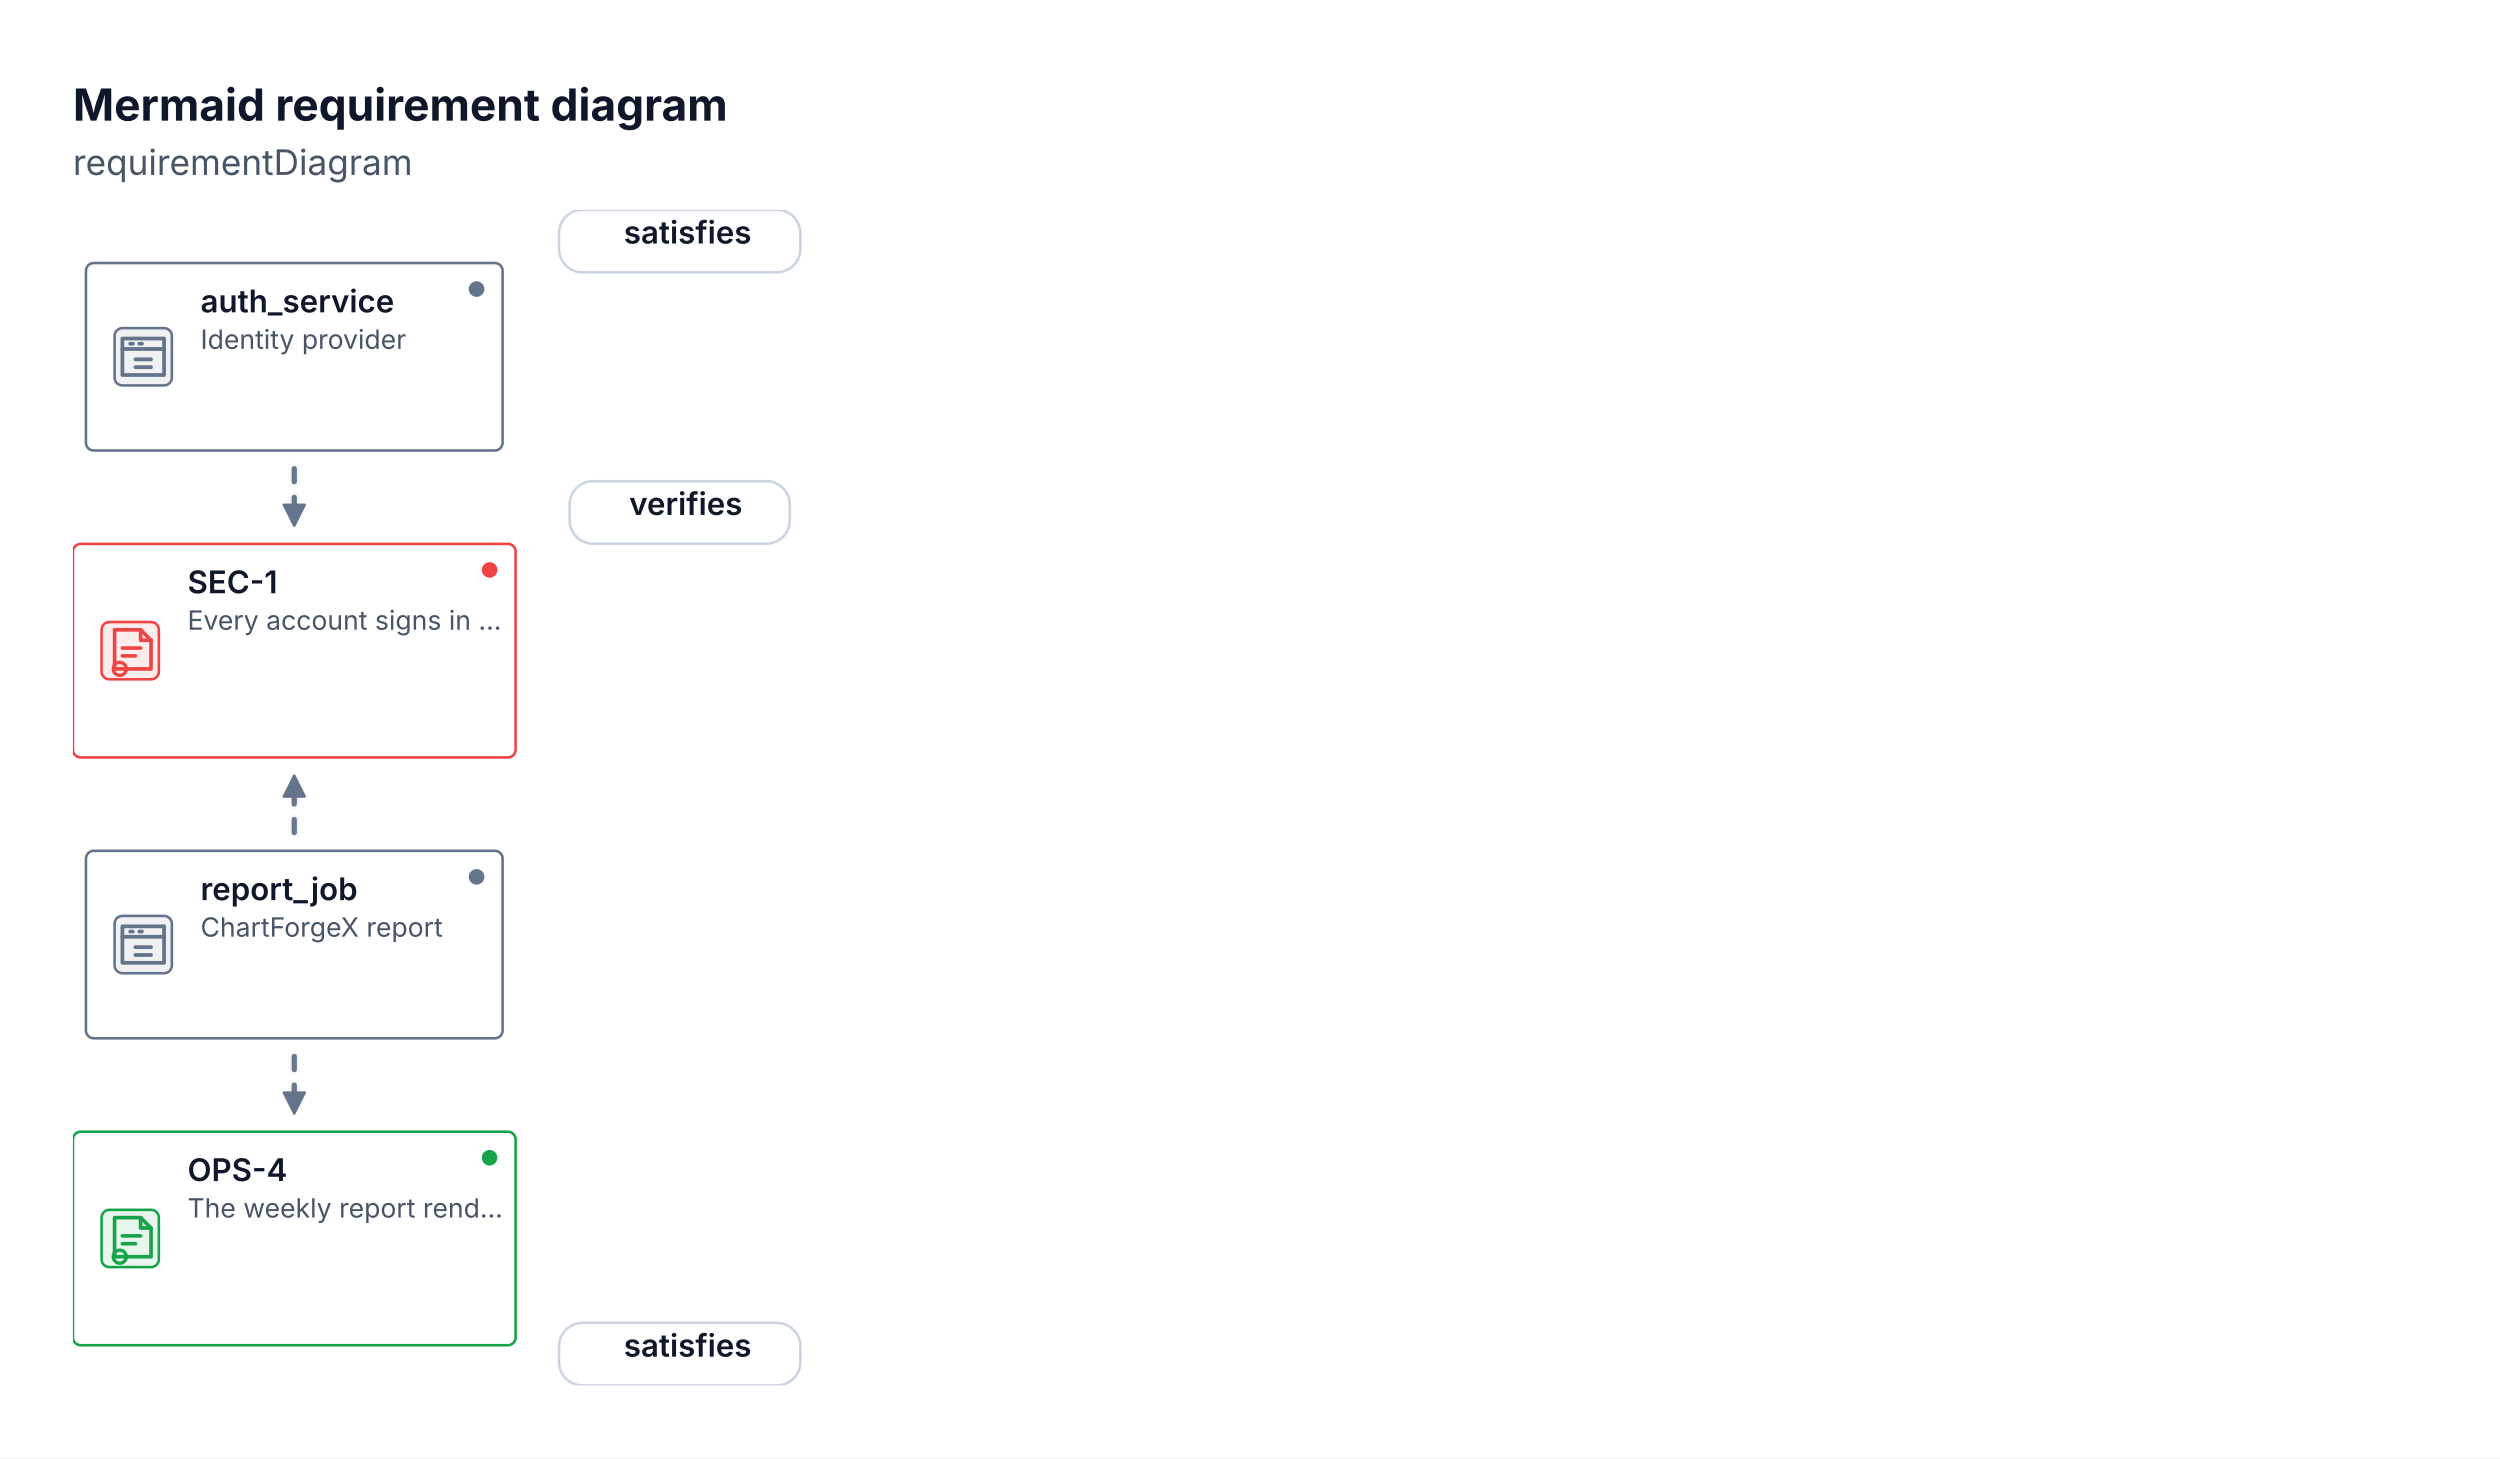
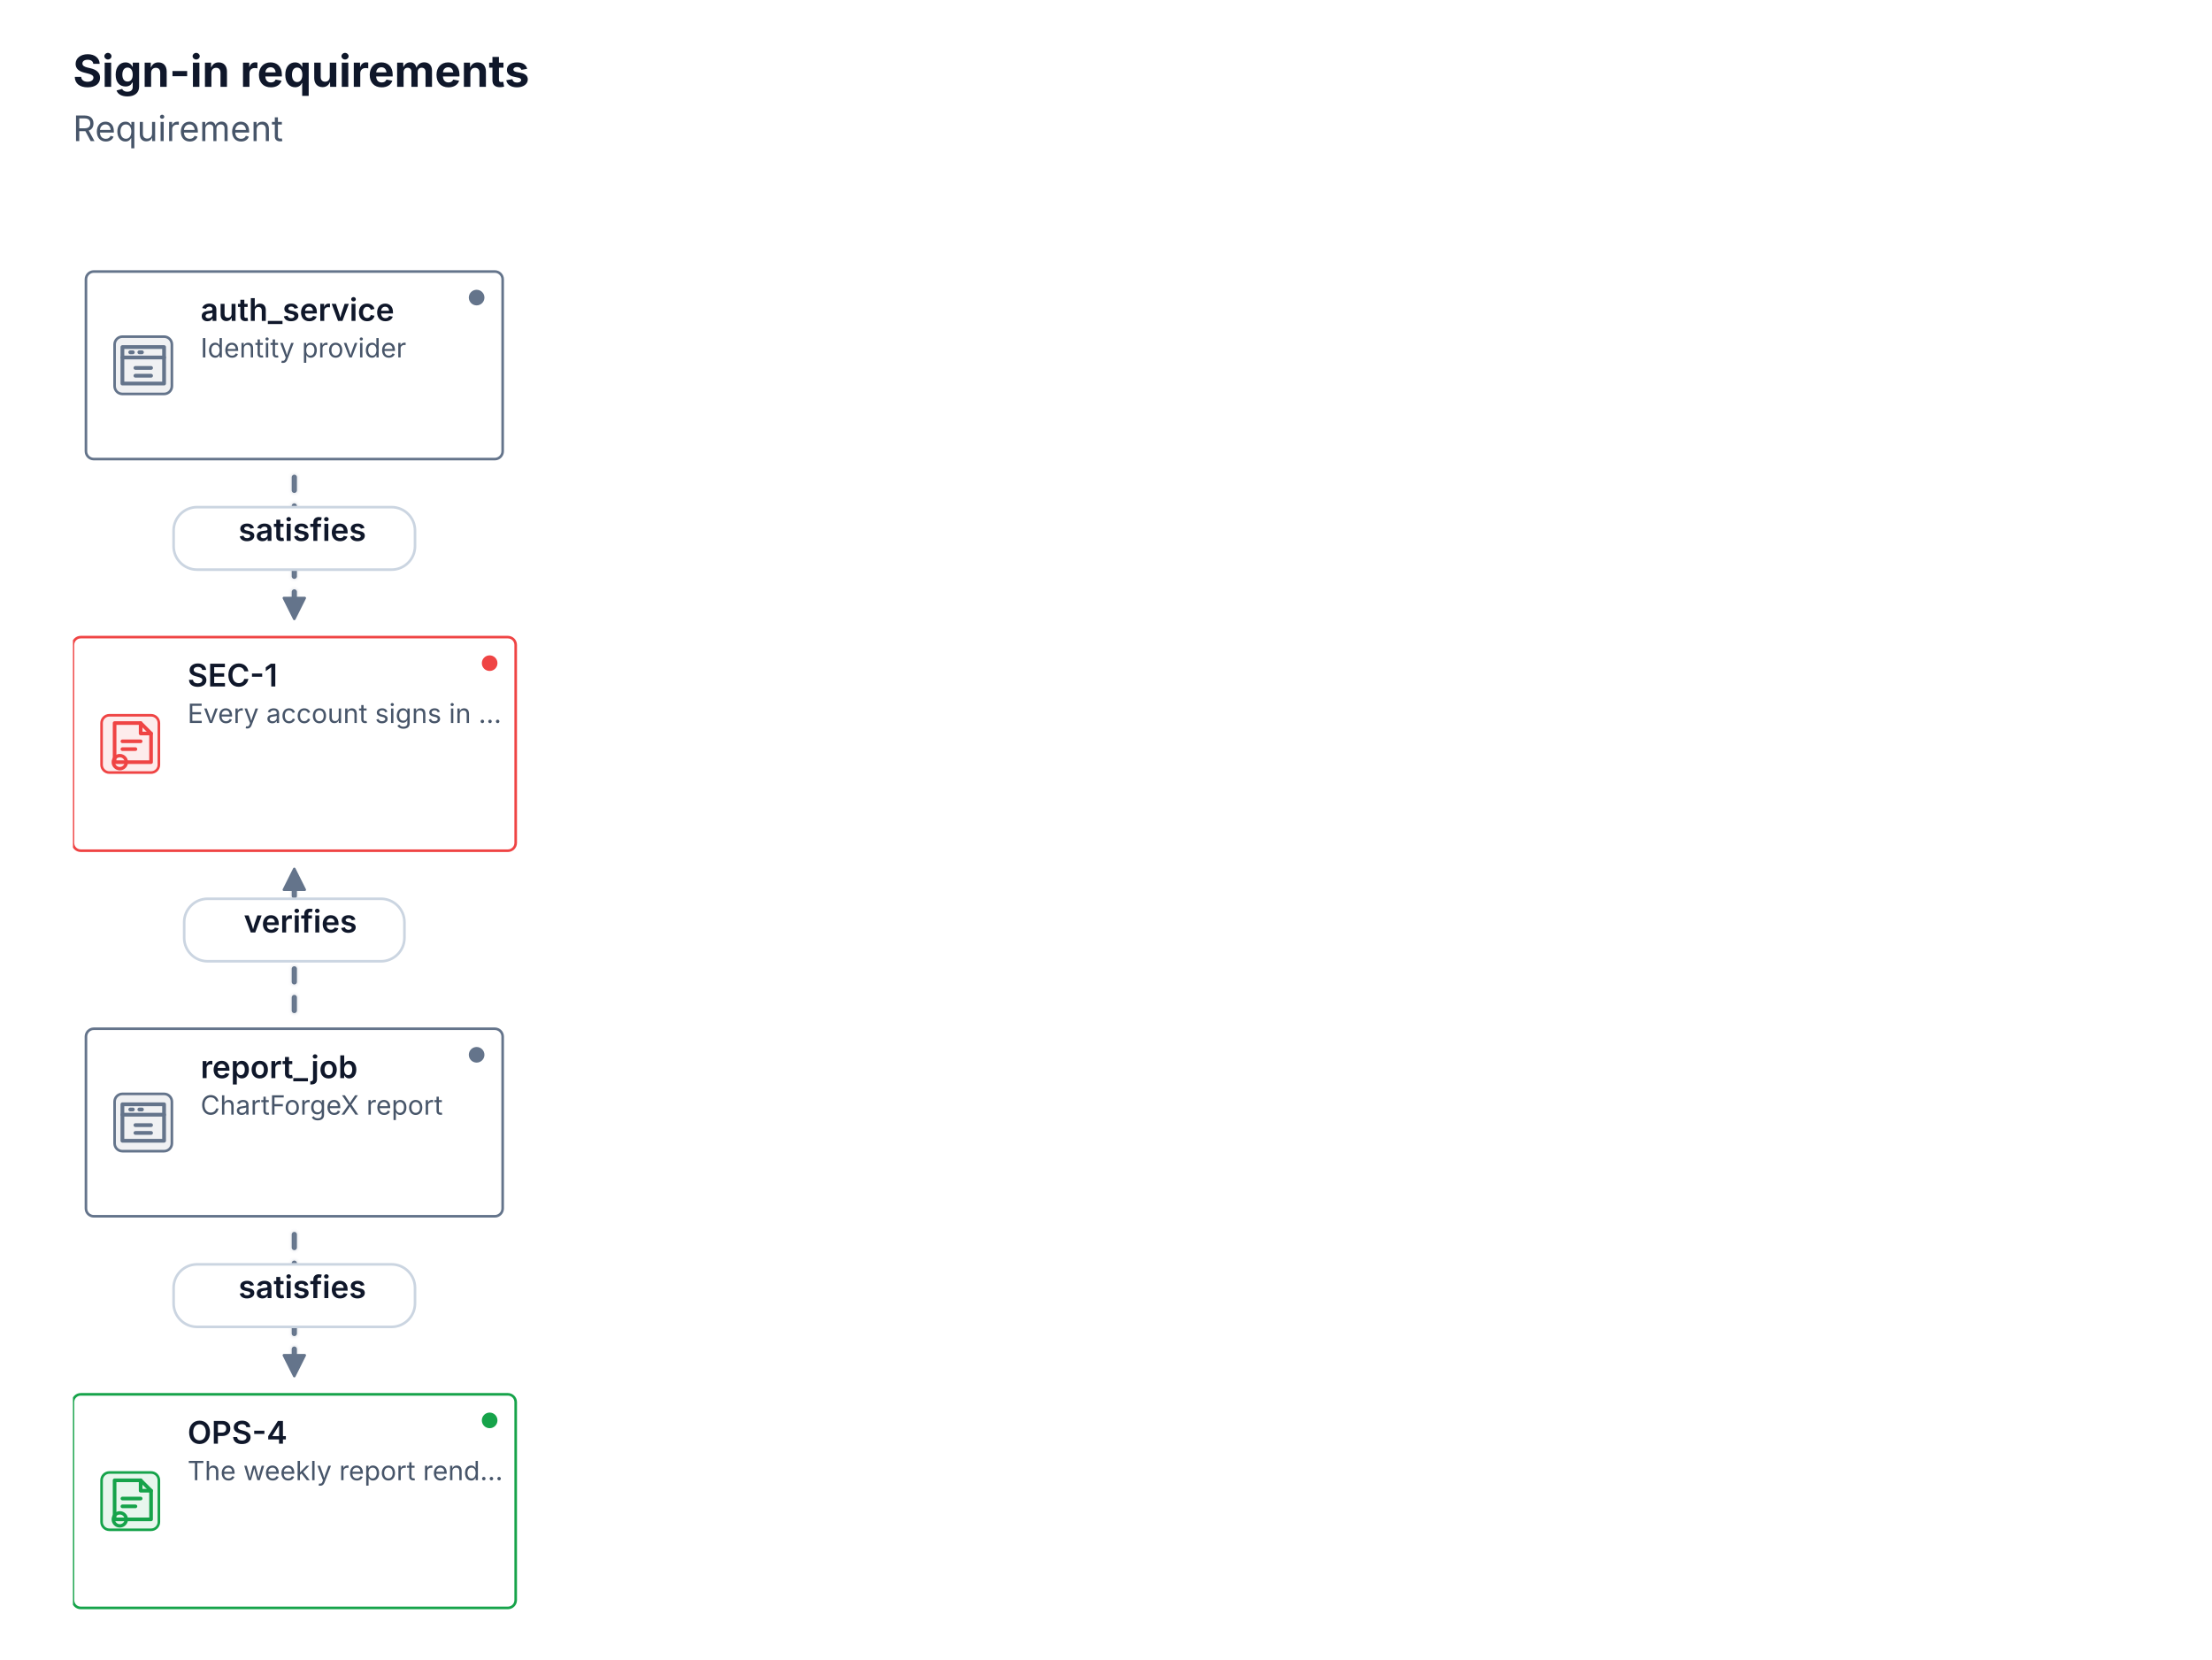
- <svg xmlns="http://www.w3.org/2000/svg" width="960" height="560" viewBox="0 0 960 560" stroke-linecap="round" stroke-linejoin="round" style="max-width:100%;height:auto;display:block" role="img" aria-label="Mermaid requirement diagram" aria-labelledby="cfx-mm-requirement-l-title" aria-describedby="cfx-mm-requirement-l-description">
+ <svg xmlns="http://www.w3.org/2000/svg" width="849" height="637" viewBox="0 13 849.3 637" stroke-linecap="round" stroke-linejoin="round" style="max-width:100%;height:auto;display:block" role="img" aria-label="Sign-in requirements" aria-labelledby="cfx-mm-requirement-l-title" aria-describedby="cfx-mm-requirement-l-description">
  <defs>
    <clipPath id="cfx-mm-requirement-l-clip-1" clipPathUnits="userSpaceOnUse">
-       <rect x="28" y="28" width="904" height="504" />
+       <rect x="28" y="28" width="864" height="634" />
    </clipPath>
    <clipPath id="cfx-mm-requirement-l-clip-6" clipPathUnits="userSpaceOnUse">
-       <rect x="28" y="80.567" width="904" height="451.433" />
+       <rect x="28" y="80.567" width="864" height="581.433" />
    </clipPath>
  </defs>
-   <rect x="0" y="0" width="960" height="560" rx="0" data-cfx-role="background" fill="#FFFFFF" stroke="none" stroke-width="1" />
+   <rect x="0" y="0" width="920" height="690" rx="0" data-cfx-role="background" fill="#FFFFFF" stroke="none" stroke-width="1" />
  <g clip-path="url(#cfx-mm-requirement-l-clip-1)">
    <g data-cfx-role="frame-heading">
-       <text x="28" y="46.345" font-family="Inter, Segoe UI, system-ui, sans-serif" font-size="17" font-weight="700" font-style="normal" fill="#0F172A" xml:space="preserve" style="white-space:pre;font-language-override:normal;font-palette:normal">Mermaid requirement diagram</text>
+       <text x="28" y="46.345" font-family="Inter, Segoe UI, system-ui, sans-serif" font-size="17" font-weight="700" font-style="normal" fill="#0F172A" xml:space="preserve" style="white-space:pre;font-language-override:normal;font-palette:normal">Sign-in requirements</text>
    </g>
    <g data-cfx-role="frame-heading">
-       <text x="28" y="67.179" font-family="Inter, Segoe UI, system-ui, sans-serif" font-size="13.5" font-weight="400" font-style="normal" fill="#475569" xml:space="preserve" style="white-space:pre;font-language-override:normal;font-palette:normal">requirementDiagram</text>
+       <text x="28" y="67.179" font-family="Inter, Segoe UI, system-ui, sans-serif" font-size="13.5" font-weight="400" font-style="normal" fill="#475569" xml:space="preserve" style="white-space:pre;font-language-override:normal;font-palette:normal">Requirement</text>
    </g>
  </g>
  <g id="cfx-mm-requirement-l-node-5" data-cfx-source-id="mermaid-requirement" data-cfx-role="topology" class="cfx-topology" data-canvas-surface-style="Plain" data-cfx-active-scenario="" data-cfx-map-background-style="Dots" data-cfx-projection="" data-cfx-scenario-count="0" data-cfx-scenario-ids="" data-cfx-scenarios="[]" data-cfx-viewport="" data-chart-id="mermaid-requirement" data-fit-content-to-viewport="false" data-header-style="Standard" data-layout-direction="LeftToRight" data-layout-mode="Layered" data-node-surface-style="Card" data-visual-style="Default">
    <g clip-path="url(#cfx-mm-requirement-l-clip-6)">
-       <g id="cfx-mm-requirement-l-node-7" data-cfx-source-id="mermaid-requirement-edge-0" data-cfx-role="topology-edge" class="cfx-topology__edge" data-cfx-meta-mermaid-relationship="satisfies" data-cfx-selected="false" data-cfx-status="Unknown" data-direction="Forward" data-edge-color="" data-edge-dash-pattern="" data-edge-emphasis="Normal" data-edge-id="mermaid-requirement-edge-0" data-edge-kind="Mapping" data-edge-label="satisfies" data-edge-layout-inference="none" data-edge-line-style="Auto" data-edge-minimum-rank-span="1" data-edge-muted="false" data-edge-render-order="0" data-edge-routing-priority="0" data-edge-secondary-label="" data-edge-tertiary-label="" data-label-offset-x="0" data-label-offset-y="0" data-route-candidate-count="1" data-route-corridor="default" data-route-curve="Orthogonal" data-route-end-x="113" data-route-end-y="201.8546142578125" data-route-fallback-reason="not-obstacle-aware" data-route-label-obstacle-hits="0" data-route-lane="0" data-route-obstacle-count="4" data-route-obstacle-hits="0" data-route-offset="0" data-route-overlap-score="0" data-route-segment-count="3" data-route-start-x="113" data-route-start-y="179.9964599609375" data-route-strategy="Orthogonal" data-scenario-ids="" data-scenario-step-indices="" data-source-group-id="" data-source-label="" data-source-marker="None" data-source-node-id="auth_service" data-source-port="Auto" data-source-port-id="" data-target-group-id="" data-target-label="" data-target-marker="Arrow" data-target-node-id="mfa_req" data-target-port="Auto" data-target-port-id="" data-waypoint-count="0">
-         <path d="M 113 179.996 L 113 190.926 L 113 190.926 L 113 201.855" data-cfx-role="topology-edge-line-ambient-halo" fill="none" stroke="rgba(100,116,139,0.016)" stroke-width="4.4" stroke-dasharray="5 6" />
-         <path d="M 113 179.996 L 113 190.926 L 113 190.926 L 113 201.855" data-cfx-role="topology-edge-line-halo" fill="none" stroke="rgba(100,116,139,0.055)" stroke-width="3.2" stroke-dasharray="5 6" />
-         <path d="M 113 179.996 L 113 190.926 L 113 190.926 L 113 201.855" data-cfx-role="topology-edge-line" fill="none" stroke="#64748B" stroke-width="2" stroke-dasharray="5 6" />
-         <path d="M 113 179.996 L 113 190.926 L 113 190.926 L 113 201.855" data-cfx-role="topology-edge-line-highlight" fill="none" stroke="rgba(255,255,255,0.035)" stroke-width="1" stroke-dasharray="5 6" />
-         <path d="M 113 201.855 L 117 193.855 L 109 193.855 Z" data-cfx-role="topology-marker" fill="#64748B" stroke="#64748B" stroke-width="1" fill-rule="evenodd" />
+       <g id="cfx-mm-requirement-l-node-7" data-cfx-source-id="mermaid-requirement-edge-0" data-cfx-role="topology-edge" class="cfx-topology__edge" data-cfx-meta-mermaid-relationship="satisfies" data-cfx-selected="false" data-cfx-status="Unknown" data-direction="Forward" data-edge-color="" data-edge-dash-pattern="" data-edge-emphasis="Normal" data-edge-id="mermaid-requirement-edge-0" data-edge-kind="Mapping" data-edge-label="satisfies" data-edge-layout-inference="none" data-edge-line-style="Auto" data-edge-minimum-rank-span="1" data-edge-muted="false" data-edge-render-order="0" data-edge-routing-priority="0" data-edge-secondary-label="" data-edge-tertiary-label="" data-label-offset-x="0" data-label-offset-y="0" data-route-candidate-count="1" data-route-corridor="default" data-route-curve="Orthogonal" data-route-end-x="113" data-route-end-y="250.6046142578125" data-route-fallback-reason="not-obstacle-aware" data-route-label-obstacle-hits="0" data-route-lane="0" data-route-obstacle-count="4" data-route-obstacle-hits="0" data-route-offset="0" data-route-overlap-score="0" data-route-segment-count="3" data-route-start-x="113" data-route-start-y="196.2464599609375" data-route-strategy="Orthogonal" data-scenario-ids="" data-scenario-step-indices="" data-source-group-id="" data-source-label="" data-source-marker="None" data-source-node-id="auth_service" data-source-port="Auto" data-source-port-id="" data-target-group-id="" data-target-label="" data-target-marker="Arrow" data-target-node-id="mfa_req" data-target-port="Auto" data-target-port-id="" data-waypoint-count="0">
+         <path d="M 113 196.246 L 113 223.426 L 113 223.426 L 113 250.605" data-cfx-role="topology-edge-line-ambient-halo" fill="none" stroke="rgba(100,116,139,0.016)" stroke-width="4.4" stroke-dasharray="5 6" />
+         <path d="M 113 196.246 L 113 223.426 L 113 223.426 L 113 250.605" data-cfx-role="topology-edge-line-halo" fill="none" stroke="rgba(100,116,139,0.055)" stroke-width="3.2" stroke-dasharray="5 6" />
+         <path d="M 113 196.246 L 113 223.426 L 113 223.426 L 113 250.605" data-cfx-role="topology-edge-line" fill="none" stroke="#64748B" stroke-width="2" stroke-dasharray="5 6" />
+         <path d="M 113 196.246 L 113 223.426 L 113 223.426 L 113 250.605" data-cfx-role="topology-edge-line-highlight" fill="none" stroke="rgba(255,255,255,0.035)" stroke-width="1" stroke-dasharray="5 6" />
+         <path d="M 113 250.605 L 117 242.605 L 109 242.605 Z" data-cfx-role="topology-marker" fill="#64748B" stroke="#64748B" stroke-width="1" fill-rule="evenodd" />
      </g>
-       <g id="cfx-mm-requirement-l-node-14" data-cfx-source-id="mermaid-requirement-edge-1" data-cfx-role="topology-edge" class="cfx-topology__edge" data-cfx-meta-mermaid-relationship="verifies" data-cfx-selected="false" data-cfx-status="Unknown" data-direction="Forward" data-edge-color="" data-edge-dash-pattern="" data-edge-emphasis="Normal" data-edge-id="mermaid-requirement-edge-1" data-edge-kind="Mapping" data-edge-label="verifies" data-edge-layout-inference="none" data-edge-line-style="Auto" data-edge-minimum-rank-span="1" data-edge-muted="false" data-edge-render-order="1" data-edge-routing-priority="0" data-edge-secondary-label="" data-edge-tertiary-label="" data-label-offset-x="0" data-label-offset-y="0" data-route-candidate-count="1" data-route-corridor="default" data-route-curve="Orthogonal" data-route-end-x="113" data-route-end-y="297.8546142578125" data-route-fallback-reason="not-obstacle-aware" data-route-label-obstacle-hits="0" data-route-lane="0" data-route-obstacle-count="4" data-route-obstacle-hits="0" data-route-offset="0" data-route-overlap-score="0" data-route-segment-count="3" data-route-start-x="113" data-route-start-y="319.7127685546875" data-route-strategy="Orthogonal" data-scenario-ids="" data-scenario-step-indices="" data-source-group-id="" data-source-label="" data-source-marker="None" data-source-node-id="report_job" data-source-port="Auto" data-source-port-id="" data-target-group-id="" data-target-label="" data-target-marker="Arrow" data-target-node-id="mfa_req" data-target-port="Auto" data-target-port-id="" data-waypoint-count="0">
-         <path d="M 113 319.713 L 113 308.784 L 113 308.784 L 113 297.855" data-cfx-role="topology-edge-line-ambient-halo" fill="none" stroke="rgba(100,116,139,0.016)" stroke-width="4.4" stroke-dasharray="5 6" />
-         <path d="M 113 319.713 L 113 308.784 L 113 308.784 L 113 297.855" data-cfx-role="topology-edge-line-halo" fill="none" stroke="rgba(100,116,139,0.055)" stroke-width="3.2" stroke-dasharray="5 6" />
-         <path d="M 113 319.713 L 113 308.784 L 113 308.784 L 113 297.855" data-cfx-role="topology-edge-line" fill="none" stroke="#64748B" stroke-width="2" stroke-dasharray="5 6" />
-         <path d="M 113 319.713 L 113 308.784 L 113 308.784 L 113 297.855" data-cfx-role="topology-edge-line-highlight" fill="none" stroke="rgba(255,255,255,0.035)" stroke-width="1" stroke-dasharray="5 6" />
-         <path d="M 113 297.855 L 109 305.855 L 117 305.855 Z" data-cfx-role="topology-marker" fill="#64748B" stroke="#64748B" stroke-width="1" fill-rule="evenodd" />
+       <g id="cfx-mm-requirement-l-node-14" data-cfx-source-id="mermaid-requirement-edge-1" data-cfx-role="topology-edge" class="cfx-topology__edge" data-cfx-meta-mermaid-relationship="verifies" data-cfx-selected="false" data-cfx-status="Unknown" data-direction="Forward" data-edge-color="" data-edge-dash-pattern="" data-edge-emphasis="Normal" data-edge-id="mermaid-requirement-edge-1" data-edge-kind="Mapping" data-edge-label="verifies" data-edge-layout-inference="none" data-edge-line-style="Auto" data-edge-minimum-rank-span="1" data-edge-muted="false" data-edge-render-order="1" data-edge-routing-priority="0" data-edge-secondary-label="" data-edge-tertiary-label="" data-label-offset-x="0" data-label-offset-y="0" data-route-candidate-count="1" data-route-corridor="default" data-route-curve="Orthogonal" data-route-end-x="113" data-route-end-y="346.6046142578125" data-route-fallback-reason="not-obstacle-aware" data-route-label-obstacle-hits="0" data-route-lane="0" data-route-obstacle-count="4" data-route-obstacle-hits="0" data-route-offset="0" data-route-overlap-score="0" data-route-segment-count="3" data-route-start-x="113" data-route-start-y="400.9627685546875" data-route-strategy="Orthogonal" data-scenario-ids="" data-scenario-step-indices="" data-source-group-id="" data-source-label="" data-source-marker="None" data-source-node-id="report_job" data-source-port="Auto" data-source-port-id="" data-target-group-id="" data-target-label="" data-target-marker="Arrow" data-target-node-id="mfa_req" data-target-port="Auto" data-target-port-id="" data-waypoint-count="0">
+         <path d="M 113 400.963 L 113 373.784 L 113 373.784 L 113 346.605" data-cfx-role="topology-edge-line-ambient-halo" fill="none" stroke="rgba(100,116,139,0.016)" stroke-width="4.4" stroke-dasharray="5 6" />
+         <path d="M 113 400.963 L 113 373.784 L 113 373.784 L 113 346.605" data-cfx-role="topology-edge-line-halo" fill="none" stroke="rgba(100,116,139,0.055)" stroke-width="3.2" stroke-dasharray="5 6" />
+         <path d="M 113 400.963 L 113 373.784 L 113 373.784 L 113 346.605" data-cfx-role="topology-edge-line" fill="none" stroke="#64748B" stroke-width="2" stroke-dasharray="5 6" />
+         <path d="M 113 400.963 L 113 373.784 L 113 373.784 L 113 346.605" data-cfx-role="topology-edge-line-highlight" fill="none" stroke="rgba(255,255,255,0.035)" stroke-width="1" stroke-dasharray="5 6" />
+         <path d="M 113 346.605 L 109 354.605 L 117 354.605 Z" data-cfx-role="topology-marker" fill="#64748B" stroke="#64748B" stroke-width="1" fill-rule="evenodd" />
      </g>
-       <g id="cfx-mm-requirement-l-node-21" data-cfx-source-id="mermaid-requirement-edge-2" data-cfx-role="topology-edge" class="cfx-topology__edge" data-cfx-meta-mermaid-relationship="satisfies" data-cfx-selected="false" data-cfx-status="Unknown" data-direction="Forward" data-edge-color="" data-edge-dash-pattern="" data-edge-emphasis="Normal" data-edge-id="mermaid-requirement-edge-2" data-edge-kind="Mapping" data-edge-label="satisfies" data-edge-layout-inference="none" data-edge-line-style="Auto" data-edge-minimum-rank-span="1" data-edge-muted="false" data-edge-render-order="2" data-edge-routing-priority="0" data-edge-secondary-label="" data-edge-tertiary-label="" data-label-offset-x="0" data-label-offset-y="0" data-route-candidate-count="1" data-route-corridor="default" data-route-curve="Orthogonal" data-route-end-x="113" data-route-end-y="427.5709228515625" data-route-fallback-reason="not-obstacle-aware" data-route-label-obstacle-hits="0" data-route-lane="0" data-route-obstacle-count="4" data-route-obstacle-hits="0" data-route-offset="0" data-route-overlap-score="0" data-route-segment-count="3" data-route-start-x="113" data-route-start-y="405.7127685546875" data-route-strategy="Orthogonal" data-scenario-ids="" data-scenario-step-indices="" data-source-group-id="" data-source-label="" data-source-marker="None" data-source-node-id="report_job" data-source-port="Auto" data-source-port-id="" data-target-group-id="" data-target-label="" data-target-marker="Arrow" data-target-node-id="report_req" data-target-port="Auto" data-target-port-id="" data-waypoint-count="0">
-         <path d="M 113 405.713 L 113 416.642 L 113 416.642 L 113 427.571" data-cfx-role="topology-edge-line-ambient-halo" fill="none" stroke="rgba(100,116,139,0.016)" stroke-width="4.4" stroke-dasharray="5 6" />
-         <path d="M 113 405.713 L 113 416.642 L 113 416.642 L 113 427.571" data-cfx-role="topology-edge-line-halo" fill="none" stroke="rgba(100,116,139,0.055)" stroke-width="3.2" stroke-dasharray="5 6" />
-         <path d="M 113 405.713 L 113 416.642 L 113 416.642 L 113 427.571" data-cfx-role="topology-edge-line" fill="none" stroke="#64748B" stroke-width="2" stroke-dasharray="5 6" />
-         <path d="M 113 405.713 L 113 416.642 L 113 416.642 L 113 427.571" data-cfx-role="topology-edge-line-highlight" fill="none" stroke="rgba(255,255,255,0.035)" stroke-width="1" stroke-dasharray="5 6" />
-         <path d="M 113 427.571 L 117 419.571 L 109 419.571 Z" data-cfx-role="topology-marker" fill="#64748B" stroke="#64748B" stroke-width="1" fill-rule="evenodd" />
+       <g id="cfx-mm-requirement-l-node-21" data-cfx-source-id="mermaid-requirement-edge-2" data-cfx-role="topology-edge" class="cfx-topology__edge" data-cfx-meta-mermaid-relationship="satisfies" data-cfx-selected="false" data-cfx-status="Unknown" data-direction="Forward" data-edge-color="" data-edge-dash-pattern="" data-edge-emphasis="Normal" data-edge-id="mermaid-requirement-edge-2" data-edge-kind="Mapping" data-edge-label="satisfies" data-edge-layout-inference="none" data-edge-line-style="Auto" data-edge-minimum-rank-span="1" data-edge-muted="false" data-edge-render-order="2" data-edge-routing-priority="0" data-edge-secondary-label="" data-edge-tertiary-label="" data-label-offset-x="0" data-label-offset-y="0" data-route-candidate-count="1" data-route-corridor="default" data-route-curve="Orthogonal" data-route-end-x="113" data-route-end-y="541.3209228515625" data-route-fallback-reason="not-obstacle-aware" data-route-label-obstacle-hits="0" data-route-lane="0" data-route-obstacle-count="4" data-route-obstacle-hits="0" data-route-offset="0" data-route-overlap-score="0" data-route-segment-count="3" data-route-start-x="113" data-route-start-y="486.9627685546875" data-route-strategy="Orthogonal" data-scenario-ids="" data-scenario-step-indices="" data-source-group-id="" data-source-label="" data-source-marker="None" data-source-node-id="report_job" data-source-port="Auto" data-source-port-id="" data-target-group-id="" data-target-label="" data-target-marker="Arrow" data-target-node-id="report_req" data-target-port="Auto" data-target-port-id="" data-waypoint-count="0">
+         <path d="M 113 486.963 L 113 514.142 L 113 514.142 L 113 541.321" data-cfx-role="topology-edge-line-ambient-halo" fill="none" stroke="rgba(100,116,139,0.016)" stroke-width="4.4" stroke-dasharray="5 6" />
+         <path d="M 113 486.963 L 113 514.142 L 113 514.142 L 113 541.321" data-cfx-role="topology-edge-line-halo" fill="none" stroke="rgba(100,116,139,0.055)" stroke-width="3.2" stroke-dasharray="5 6" />
+         <path d="M 113 486.963 L 113 514.142 L 113 514.142 L 113 541.321" data-cfx-role="topology-edge-line" fill="none" stroke="#64748B" stroke-width="2" stroke-dasharray="5 6" />
+         <path d="M 113 486.963 L 113 514.142 L 113 514.142 L 113 541.321" data-cfx-role="topology-edge-line-highlight" fill="none" stroke="rgba(255,255,255,0.035)" stroke-width="1" stroke-dasharray="5 6" />
+         <path d="M 113 541.321 L 117 533.321 L 109 533.321 Z" data-cfx-role="topology-marker" fill="#64748B" stroke="#64748B" stroke-width="1" fill-rule="evenodd" />
      </g>
-       <g id="cfx-mm-requirement-l-node-28" data-cfx-source-id="mermaid-requirement-edge-0-label" data-cfx-role="topology-edge-label" class="cfx-topology__edge-label" data-cfx-status="Unknown" data-edge-id="mermaid-requirement-edge-0" data-edge-label-render-order="0" data-edge-render-order="0" data-label-anchor-node-id="" data-label-anchor-override="false" data-label-anchor-x="113" data-label-anchor-y="190.925537109375" data-label-clearance="false" data-label-height="24" data-label-leader="false" data-label-line-count="1" data-label-width="92.68363636363637" data-label-x="261" data-label-y="92.5673828125">
-         <rect x="214.658" y="80.567" width="92.684" height="24" rx="9" data-cfx-role="topology-edge-label-surface" fill="#FFFFFF" stroke="#CBD5E1" stroke-width="1" />
+       <g id="cfx-mm-requirement-l-node-28" data-cfx-source-id="mermaid-requirement-edge-0-label" data-cfx-role="topology-edge-label" class="cfx-topology__edge-label" data-cfx-status="Unknown" data-edge-id="mermaid-requirement-edge-0" data-edge-label-render-order="0" data-edge-render-order="0" data-label-anchor-node-id="" data-label-anchor-override="false" data-label-anchor-x="113" data-label-anchor-y="219.69917805989584" data-label-clearance="false" data-label-height="24" data-label-leader="false" data-label-line-count="1" data-label-width="92.68363636363637" data-label-x="113" data-label-y="219.69917805989584">
+         <rect x="66.658" y="207.699" width="92.684" height="24" rx="9" data-cfx-role="topology-edge-label-surface" fill="#FFFFFF" stroke="#CBD5E1" stroke-width="1" />
        <g data-cfx-role="topology-edge-label-text">
-           <text x="239.549" y="93.517" font-family="Inter, Segoe UI, system-ui, sans-serif" font-size="12" font-weight="600" font-style="normal" fill="#0F172A" xml:space="preserve" style="white-space:pre;font-language-override:normal;font-palette:normal">satisfies</text>
+           <text x="91.549" y="220.648" font-family="Inter, Segoe UI, system-ui, sans-serif" font-size="12" font-weight="600" font-style="normal" fill="#0F172A" xml:space="preserve" style="white-space:pre;font-language-override:normal;font-palette:normal">satisfies</text>
        </g>
      </g>
-       <g id="cfx-mm-requirement-l-node-32" data-cfx-source-id="mermaid-requirement-edge-1-label" data-cfx-role="topology-edge-label" class="cfx-topology__edge-label" data-cfx-status="Unknown" data-edge-id="mermaid-requirement-edge-1" data-edge-label-render-order="1" data-edge-render-order="1" data-label-anchor-node-id="" data-label-anchor-override="false" data-label-anchor-x="113" data-label-anchor-y="308.78369140625" data-label-clearance="false" data-label-height="24" data-label-leader="false" data-label-line-count="1" data-label-width="84.56727272727272" data-label-x="261" data-label-y="196.78369140625">
-         <rect x="218.716" y="184.784" width="84.567" height="24" rx="9" data-cfx-role="topology-edge-label-surface" fill="#FFFFFF" stroke="#CBD5E1" stroke-width="1" />
+       <g id="cfx-mm-requirement-l-node-32" data-cfx-source-id="mermaid-requirement-edge-1-label" data-cfx-role="topology-edge-label" class="cfx-topology__edge-label" data-cfx-status="Unknown" data-edge-id="mermaid-requirement-edge-1" data-edge-label-render-order="1" data-edge-render-order="1" data-label-anchor-node-id="" data-label-anchor-override="false" data-label-anchor-x="113" data-label-anchor-y="370.0573323567708" data-label-clearance="false" data-label-height="24" data-label-leader="false" data-label-line-count="1" data-label-width="84.56727272727272" data-label-x="113" data-label-y="370.0573323567708">
+         <rect x="70.716" y="358.057" width="84.567" height="24" rx="9" data-cfx-role="topology-edge-label-surface" fill="#FFFFFF" stroke="#CBD5E1" stroke-width="1" />
        <g data-cfx-role="topology-edge-label-text">
-           <text x="241.617" y="197.733" font-family="Inter, Segoe UI, system-ui, sans-serif" font-size="12" font-weight="600" font-style="normal" fill="#0F172A" xml:space="preserve" style="white-space:pre;font-language-override:normal;font-palette:normal">verifies</text>
+           <text x="93.617" y="371.007" font-family="Inter, Segoe UI, system-ui, sans-serif" font-size="12" font-weight="600" font-style="normal" fill="#0F172A" xml:space="preserve" style="white-space:pre;font-language-override:normal;font-palette:normal">verifies</text>
        </g>
      </g>
-       <g id="cfx-mm-requirement-l-node-36" data-cfx-source-id="mermaid-requirement-edge-2-label" data-cfx-role="topology-edge-label" class="cfx-topology__edge-label" data-cfx-status="Unknown" data-edge-id="mermaid-requirement-edge-2" data-edge-label-render-order="2" data-edge-render-order="2" data-label-anchor-node-id="" data-label-anchor-override="false" data-label-anchor-x="113" data-label-anchor-y="416.641845703125" data-label-clearance="false" data-label-height="24" data-label-leader="false" data-label-line-count="1" data-label-width="92.68363636363637" data-label-x="261" data-label-y="520">
-         <rect x="214.658" y="508" width="92.684" height="24" rx="9" data-cfx-role="topology-edge-label-surface" fill="#FFFFFF" stroke="#CBD5E1" stroke-width="1" />
+       <g id="cfx-mm-requirement-l-node-36" data-cfx-source-id="mermaid-requirement-edge-2-label" data-cfx-role="topology-edge-label" class="cfx-topology__edge-label" data-cfx-status="Unknown" data-edge-id="mermaid-requirement-edge-2" data-edge-label-render-order="2" data-edge-render-order="2" data-label-anchor-node-id="" data-label-anchor-override="false" data-label-anchor-x="113" data-label-anchor-y="510.4154866536458" data-label-clearance="false" data-label-height="24" data-label-leader="false" data-label-line-count="1" data-label-width="92.68363636363637" data-label-x="113" data-label-y="510.4154866536458">
+         <rect x="66.658" y="498.415" width="92.684" height="24" rx="9" data-cfx-role="topology-edge-label-surface" fill="#FFFFFF" stroke="#CBD5E1" stroke-width="1" />
        <g data-cfx-role="topology-edge-label-text">
-           <text x="239.549" y="520.949" font-family="Inter, Segoe UI, system-ui, sans-serif" font-size="12" font-weight="600" font-style="normal" fill="#0F172A" xml:space="preserve" style="white-space:pre;font-language-override:normal;font-palette:normal">satisfies</text>
+           <text x="91.549" y="511.365" font-family="Inter, Segoe UI, system-ui, sans-serif" font-size="12" font-weight="600" font-style="normal" fill="#0F172A" xml:space="preserve" style="white-space:pre;font-language-override:normal;font-palette:normal">satisfies</text>
        </g>
      </g>
      <g id="cfx-mm-requirement-l-node-40" data-cfx-source-id="mfa_req" data-cfx-role="topology-node" class="cfx-topology__node cfx-mermaid-requirement" data-cfx-meta-layout-column="0" data-cfx-meta-layout-layer="4" data-cfx-meta-layout-layerindex="0" data-cfx-meta-layout-row="1" data-cfx-meta-mermaid-kind="requirement" data-cfx-meta-mermaid-requirementid="SEC-1" data-cfx-meta-mermaid-requirementtype="functionalRequirement" data-cfx-meta-mermaid-risk="High" data-cfx-meta-mermaid-verifymethod="Test" data-cfx-selected="false" data-cfx-status="Critical" data-group-id="" data-group-label="" data-node-badge="" data-node-detail-count="0" data-node-display-mode="Card" data-node-id="mfa_req" data-node-kind="Certificate" data-node-label="SEC-1" data-scenario-ids="" data-scenario-step-indices="">
-         <rect x="28" y="208.855" width="170" height="82" rx="3" data-cfx-role="topology-node-surface" fill="#FFFFFF" stroke="#EF4444" stroke-width="1" />
-         <rect x="39" y="238.855" width="22" height="22" rx="3" data-cfx-role="topology-icon-surface" fill="#FDECEC" stroke="#EF4444" stroke-width="1" />
-         <path d="M 44 241.854 L 54 241.854 L 58 245.854 L 58 256.854 L 44 256.854 Z" data-cfx-role="topology-node-icon" fill="none" stroke="#EF4444" stroke-width="1.4" />
-         <path d="M 54 241.854 L 54 245.854 L 58 245.854 M 47 248.854 L 54 248.854 M 47 251.854 L 52 251.854" data-cfx-role="topology-node-icon" fill="none" stroke="#EF4444" stroke-width="1.4" />
-         <ellipse cx="46" cy="256.855" rx="2.5" ry="2.5" data-cfx-role="topology-node-icon" fill="none" stroke="#EF4444" stroke-width="1.3" />
+         <rect x="28" y="257.605" width="170" height="82" rx="3" data-cfx-role="topology-node-surface" fill="#FFFFFF" stroke="#EF4444" stroke-width="1" />
+         <rect x="39" y="287.605" width="22" height="22" rx="3" data-cfx-role="topology-icon-surface" fill="#FDECEC" stroke="#EF4444" stroke-width="1" />
+         <path d="M 44 290.604 L 54 290.604 L 58 294.604 L 58 305.604 L 44 305.604 Z" data-cfx-role="topology-node-icon" fill="none" stroke="#EF4444" stroke-width="1.4" />
+         <path d="M 54 290.604 L 54 294.604 L 58 294.604 M 47 297.604 L 54 297.604 M 47 300.604 L 52 300.604" data-cfx-role="topology-node-icon" fill="none" stroke="#EF4444" stroke-width="1.4" />
+         <ellipse cx="46" cy="305.605" rx="2.5" ry="2.5" data-cfx-role="topology-node-icon" fill="none" stroke="#EF4444" stroke-width="1.3" />
        <g id="cfx-mm-requirement-l-node-46" data-cfx-source-id="mfa_req-label" data-cfx-role="topology-node-label">
-           <text x="72" y="227.804" font-family="Inter, Segoe UI, system-ui, sans-serif" font-size="12" font-weight="600" font-style="normal" fill="#0F172A" xml:space="preserve" style="white-space:pre;font-language-override:normal;font-palette:normal">SEC-1</text>
+           <text x="72" y="276.554" font-family="Inter, Segoe UI, system-ui, sans-serif" font-size="12" font-weight="600" font-style="normal" fill="#0F172A" xml:space="preserve" style="white-space:pre;font-language-override:normal;font-palette:normal">SEC-1</text>
        </g>
        <g data-cfx-role="topology-node-subtitle">
-           <text x="72" y="241.822" font-family="Inter, Segoe UI, system-ui, sans-serif" font-size="10.2" font-weight="400" font-style="normal" fill="#475569" xml:space="preserve" style="white-space:pre;font-language-override:normal;font-palette:normal">Every account signs in …</text>
+           <text x="72" y="290.572" font-family="Inter, Segoe UI, system-ui, sans-serif" font-size="10.2" font-weight="400" font-style="normal" fill="#475569" xml:space="preserve" style="white-space:pre;font-language-override:normal;font-palette:normal">Every account signs in …</text>
        </g>
        <g id="cfx-mm-requirement-l-node-48" data-cfx-source-id="mfa_req-status" data-cfx-role="topology-node-status" data-node-id="mfa_req">
-           <ellipse cx="188" cy="218.855" rx="3" ry="3" data-cfx-role="topology-status" fill="#EF4444" stroke="none" stroke-width="1" />
+           <ellipse cx="188" cy="267.605" rx="3" ry="3" data-cfx-role="topology-status" fill="#EF4444" stroke="none" stroke-width="1" />
        </g>
      </g>
      <g id="cfx-mm-requirement-l-node-52" data-cfx-source-id="report_req" data-cfx-role="topology-node" class="cfx-topology__node cfx-mermaid-requirement" data-cfx-meta-layout-column="0" data-cfx-meta-layout-layer="4" data-cfx-meta-layout-layerindex="0" data-cfx-meta-layout-row="3" data-cfx-meta-mermaid-kind="requirement" data-cfx-meta-mermaid-requirementid="OPS-4" data-cfx-meta-mermaid-requirementtype="performanceRequirement" data-cfx-meta-mermaid-risk="Low" data-cfx-meta-mermaid-verifymethod="Analysis" data-cfx-selected="false" data-cfx-status="Healthy" data-group-id="" data-group-label="" data-node-badge="" data-node-detail-count="0" data-node-display-mode="Card" data-node-id="report_req" data-node-kind="Certificate" data-node-label="OPS-4" data-scenario-ids="" data-scenario-step-indices="">
-         <rect x="28" y="434.571" width="170" height="82" rx="3" data-cfx-role="topology-node-surface" fill="#FFFFFF" stroke="#16A34A" stroke-width="1" />
-         <rect x="39" y="464.571" width="22" height="22" rx="3" data-cfx-role="topology-icon-surface" fill="#E8F6ED" stroke="#16A34A" stroke-width="1" />
-         <path d="M 44 467.571 L 54 467.571 L 58 471.571 L 58 482.571 L 44 482.571 Z" data-cfx-role="topology-node-icon" fill="none" stroke="#16A34A" stroke-width="1.4" />
-         <path d="M 54 467.571 L 54 471.571 L 58 471.571 M 47 474.571 L 54 474.571 M 47 477.571 L 52 477.571" data-cfx-role="topology-node-icon" fill="none" stroke="#16A34A" stroke-width="1.4" />
-         <ellipse cx="46" cy="482.571" rx="2.5" ry="2.5" data-cfx-role="topology-node-icon" fill="none" stroke="#16A34A" stroke-width="1.3" />
+         <rect x="28" y="548.321" width="170" height="82" rx="3" data-cfx-role="topology-node-surface" fill="#FFFFFF" stroke="#16A34A" stroke-width="1" />
+         <rect x="39" y="578.321" width="22" height="22" rx="3" data-cfx-role="topology-icon-surface" fill="#E8F6ED" stroke="#16A34A" stroke-width="1" />
+         <path d="M 44 581.321 L 54 581.321 L 58 585.321 L 58 596.321 L 44 596.321 Z" data-cfx-role="topology-node-icon" fill="none" stroke="#16A34A" stroke-width="1.4" />
+         <path d="M 54 581.321 L 54 585.321 L 58 585.321 M 47 588.321 L 54 588.321 M 47 591.321 L 52 591.321" data-cfx-role="topology-node-icon" fill="none" stroke="#16A34A" stroke-width="1.4" />
+         <ellipse cx="46" cy="596.321" rx="2.5" ry="2.5" data-cfx-role="topology-node-icon" fill="none" stroke="#16A34A" stroke-width="1.3" />
        <g id="cfx-mm-requirement-l-node-58" data-cfx-source-id="report_req-label" data-cfx-role="topology-node-label">
-           <text x="72" y="453.52" font-family="Inter, Segoe UI, system-ui, sans-serif" font-size="12" font-weight="600" font-style="normal" fill="#0F172A" xml:space="preserve" style="white-space:pre;font-language-override:normal;font-palette:normal">OPS-4</text>
+           <text x="72" y="567.27" font-family="Inter, Segoe UI, system-ui, sans-serif" font-size="12" font-weight="600" font-style="normal" fill="#0F172A" xml:space="preserve" style="white-space:pre;font-language-override:normal;font-palette:normal">OPS-4</text>
        </g>
        <g data-cfx-role="topology-node-subtitle">
-           <text x="72" y="467.539" font-family="Inter, Segoe UI, system-ui, sans-serif" font-size="10.2" font-weight="400" font-style="normal" fill="#475569" xml:space="preserve" style="white-space:pre;font-language-override:normal;font-palette:normal">The weekly report rend…</text>
+           <text x="72" y="581.289" font-family="Inter, Segoe UI, system-ui, sans-serif" font-size="10.2" font-weight="400" font-style="normal" fill="#475569" xml:space="preserve" style="white-space:pre;font-language-override:normal;font-palette:normal">The weekly report rend…</text>
        </g>
        <g id="cfx-mm-requirement-l-node-60" data-cfx-source-id="report_req-status" data-cfx-role="topology-node-status" data-node-id="report_req">
-           <ellipse cx="188" cy="444.571" rx="3" ry="3" data-cfx-role="topology-status" fill="#16A34A" stroke="none" stroke-width="1" />
+           <ellipse cx="188" cy="558.321" rx="3" ry="3" data-cfx-role="topology-status" fill="#16A34A" stroke="none" stroke-width="1" />
        </g>
      </g>
      <g id="cfx-mm-requirement-l-node-64" data-cfx-source-id="auth_service" data-cfx-role="topology-node" class="cfx-topology__node cfx-mermaid-requirement-element" data-cfx-meta-layout-column="0" data-cfx-meta-layout-layer="4" data-cfx-meta-layout-layerindex="0" data-cfx-meta-layout-row="0" data-cfx-meta-mermaid-docref="Identity provider" data-cfx-meta-mermaid-elementtype="service" data-cfx-meta-mermaid-kind="element" data-cfx-selected="false" data-cfx-status="Unknown" data-group-id="" data-group-label="" data-node-badge="" data-node-detail-count="0" data-node-display-mode="Card" data-node-id="auth_service" data-node-kind="Application" data-node-label="auth_service" data-scenario-ids="" data-scenario-step-indices="">
-         <rect x="33" y="100.996" width="160" height="72" rx="3" data-cfx-role="topology-node-surface" fill="#FFFFFF" stroke="#64748B" stroke-width="1" />
-         <rect x="44" y="125.996" width="22" height="22" rx="3" data-cfx-role="topology-icon-surface" fill="#F0F1F3" stroke="#64748B" stroke-width="1" />
-         <path d="M 47 129.996 L 63 129.996 L 63 143.996 L 47 143.996 Z" data-cfx-role="topology-node-icon" fill="none" stroke="#64748B" stroke-width="1.45" />
-         <path d="M 47 133.996 L 63 133.996 M 50 131.996 L 51 131.996 M 53.5 131.996 L 54.5 131.996 M 52 137.996 L 58 137.996 M 52 140.996 L 58 140.996" data-cfx-role="topology-node-icon" fill="none" stroke="#64748B" stroke-width="1.45" />
+         <rect x="33" y="117.246" width="160" height="72" rx="3" data-cfx-role="topology-node-surface" fill="#FFFFFF" stroke="#64748B" stroke-width="1" />
+         <rect x="44" y="142.246" width="22" height="22" rx="3" data-cfx-role="topology-icon-surface" fill="#F0F1F3" stroke="#64748B" stroke-width="1" />
+         <path d="M 47 146.246 L 63 146.246 L 63 160.246 L 47 160.246 Z" data-cfx-role="topology-node-icon" fill="none" stroke="#64748B" stroke-width="1.45" />
+         <path d="M 47 150.246 L 63 150.246 M 50 148.246 L 51 148.246 M 53.5 148.246 L 54.5 148.246 M 52 154.246 L 58 154.246 M 52 157.246 L 58 157.246" data-cfx-role="topology-node-icon" fill="none" stroke="#64748B" stroke-width="1.45" />
        <g id="cfx-mm-requirement-l-node-69" data-cfx-source-id="auth_service-label" data-cfx-role="topology-node-label">
-           <text x="77" y="119.946" font-family="Inter, Segoe UI, system-ui, sans-serif" font-size="12" font-weight="600" font-style="normal" fill="#0F172A" xml:space="preserve" style="white-space:pre;font-language-override:normal;font-palette:normal">auth_service</text>
+           <text x="77" y="136.196" font-family="Inter, Segoe UI, system-ui, sans-serif" font-size="12" font-weight="600" font-style="normal" fill="#0F172A" xml:space="preserve" style="white-space:pre;font-language-override:normal;font-palette:normal">auth_service</text>
        </g>
        <g data-cfx-role="topology-node-subtitle">
-           <text x="77" y="133.964" font-family="Inter, Segoe UI, system-ui, sans-serif" font-size="10.2" font-weight="400" font-style="normal" fill="#475569" xml:space="preserve" style="white-space:pre;font-language-override:normal;font-palette:normal">Identity provider</text>
+           <text x="77" y="150.214" font-family="Inter, Segoe UI, system-ui, sans-serif" font-size="10.2" font-weight="400" font-style="normal" fill="#475569" xml:space="preserve" style="white-space:pre;font-language-override:normal;font-palette:normal">Identity provider</text>
        </g>
        <g id="cfx-mm-requirement-l-node-71" data-cfx-source-id="auth_service-status" data-cfx-role="topology-node-status" data-node-id="auth_service">
-           <ellipse cx="183" cy="110.996" rx="3" ry="3" data-cfx-role="topology-status" fill="#64748B" stroke="none" stroke-width="1" />
+           <ellipse cx="183" cy="127.246" rx="3" ry="3" data-cfx-role="topology-status" fill="#64748B" stroke="none" stroke-width="1" />
        </g>
      </g>
      <g id="cfx-mm-requirement-l-node-75" data-cfx-source-id="report_job" data-cfx-role="topology-node" class="cfx-topology__node cfx-mermaid-requirement-element" data-cfx-meta-layout-column="0" data-cfx-meta-layout-layer="4" data-cfx-meta-layout-layerindex="0" data-cfx-meta-layout-row="2" data-cfx-meta-mermaid-docref="ChartForgeX report" data-cfx-meta-mermaid-elementtype="job" data-cfx-meta-mermaid-kind="element" data-cfx-selected="false" data-cfx-status="Unknown" data-group-id="" data-group-label="" data-node-badge="" data-node-detail-count="0" data-node-display-mode="Card" data-node-id="report_job" data-node-kind="Application" data-node-label="report_job" data-scenario-ids="" data-scenario-step-indices="">
-         <rect x="33" y="326.713" width="160" height="72" rx="3" data-cfx-role="topology-node-surface" fill="#FFFFFF" stroke="#64748B" stroke-width="1" />
-         <rect x="44" y="351.713" width="22" height="22" rx="3" data-cfx-role="topology-icon-surface" fill="#F0F1F3" stroke="#64748B" stroke-width="1" />
-         <path d="M 47 355.712 L 63 355.712 L 63 369.712 L 47 369.712 Z" data-cfx-role="topology-node-icon" fill="none" stroke="#64748B" stroke-width="1.45" />
-         <path d="M 47 359.712 L 63 359.712 M 50 357.712 L 51 357.712 M 53.5 357.712 L 54.5 357.712 M 52 363.712 L 58 363.712 M 52 366.712 L 58 366.712" data-cfx-role="topology-node-icon" fill="none" stroke="#64748B" stroke-width="1.45" />
+         <rect x="33" y="407.963" width="160" height="72" rx="3" data-cfx-role="topology-node-surface" fill="#FFFFFF" stroke="#64748B" stroke-width="1" />
+         <rect x="44" y="432.963" width="22" height="22" rx="3" data-cfx-role="topology-icon-surface" fill="#F0F1F3" stroke="#64748B" stroke-width="1" />
+         <path d="M 47 436.962 L 63 436.962 L 63 450.962 L 47 450.962 Z" data-cfx-role="topology-node-icon" fill="none" stroke="#64748B" stroke-width="1.45" />
+         <path d="M 47 440.962 L 63 440.962 M 50 438.962 L 51 438.962 M 53.5 438.962 L 54.5 438.962 M 52 444.962 L 58 444.962 M 52 447.962 L 58 447.962" data-cfx-role="topology-node-icon" fill="none" stroke="#64748B" stroke-width="1.45" />
        <g id="cfx-mm-requirement-l-node-80" data-cfx-source-id="report_job-label" data-cfx-role="topology-node-label">
-           <text x="77" y="345.662" font-family="Inter, Segoe UI, system-ui, sans-serif" font-size="12" font-weight="600" font-style="normal" fill="#0F172A" xml:space="preserve" style="white-space:pre;font-language-override:normal;font-palette:normal">report_job</text>
+           <text x="77" y="426.912" font-family="Inter, Segoe UI, system-ui, sans-serif" font-size="12" font-weight="600" font-style="normal" fill="#0F172A" xml:space="preserve" style="white-space:pre;font-language-override:normal;font-palette:normal">report_job</text>
        </g>
        <g data-cfx-role="topology-node-subtitle">
-           <text x="77" y="359.681" font-family="Inter, Segoe UI, system-ui, sans-serif" font-size="10.2" font-weight="400" font-style="normal" fill="#475569" xml:space="preserve" style="white-space:pre;font-language-override:normal;font-palette:normal">ChartForgeX report</text>
+           <text x="77" y="440.931" font-family="Inter, Segoe UI, system-ui, sans-serif" font-size="10.2" font-weight="400" font-style="normal" fill="#475569" xml:space="preserve" style="white-space:pre;font-language-override:normal;font-palette:normal">ChartForgeX report</text>
        </g>
        <g id="cfx-mm-requirement-l-node-82" data-cfx-source-id="report_job-status" data-cfx-role="topology-node-status" data-node-id="report_job">
-           <ellipse cx="183" cy="336.713" rx="3" ry="3" data-cfx-role="topology-status" fill="#64748B" stroke="none" stroke-width="1" />
+           <ellipse cx="183" cy="417.963" rx="3" ry="3" data-cfx-role="topology-status" fill="#64748B" stroke="none" stroke-width="1" />
        </g>
      </g>
    </g>
  </g>
</svg>
